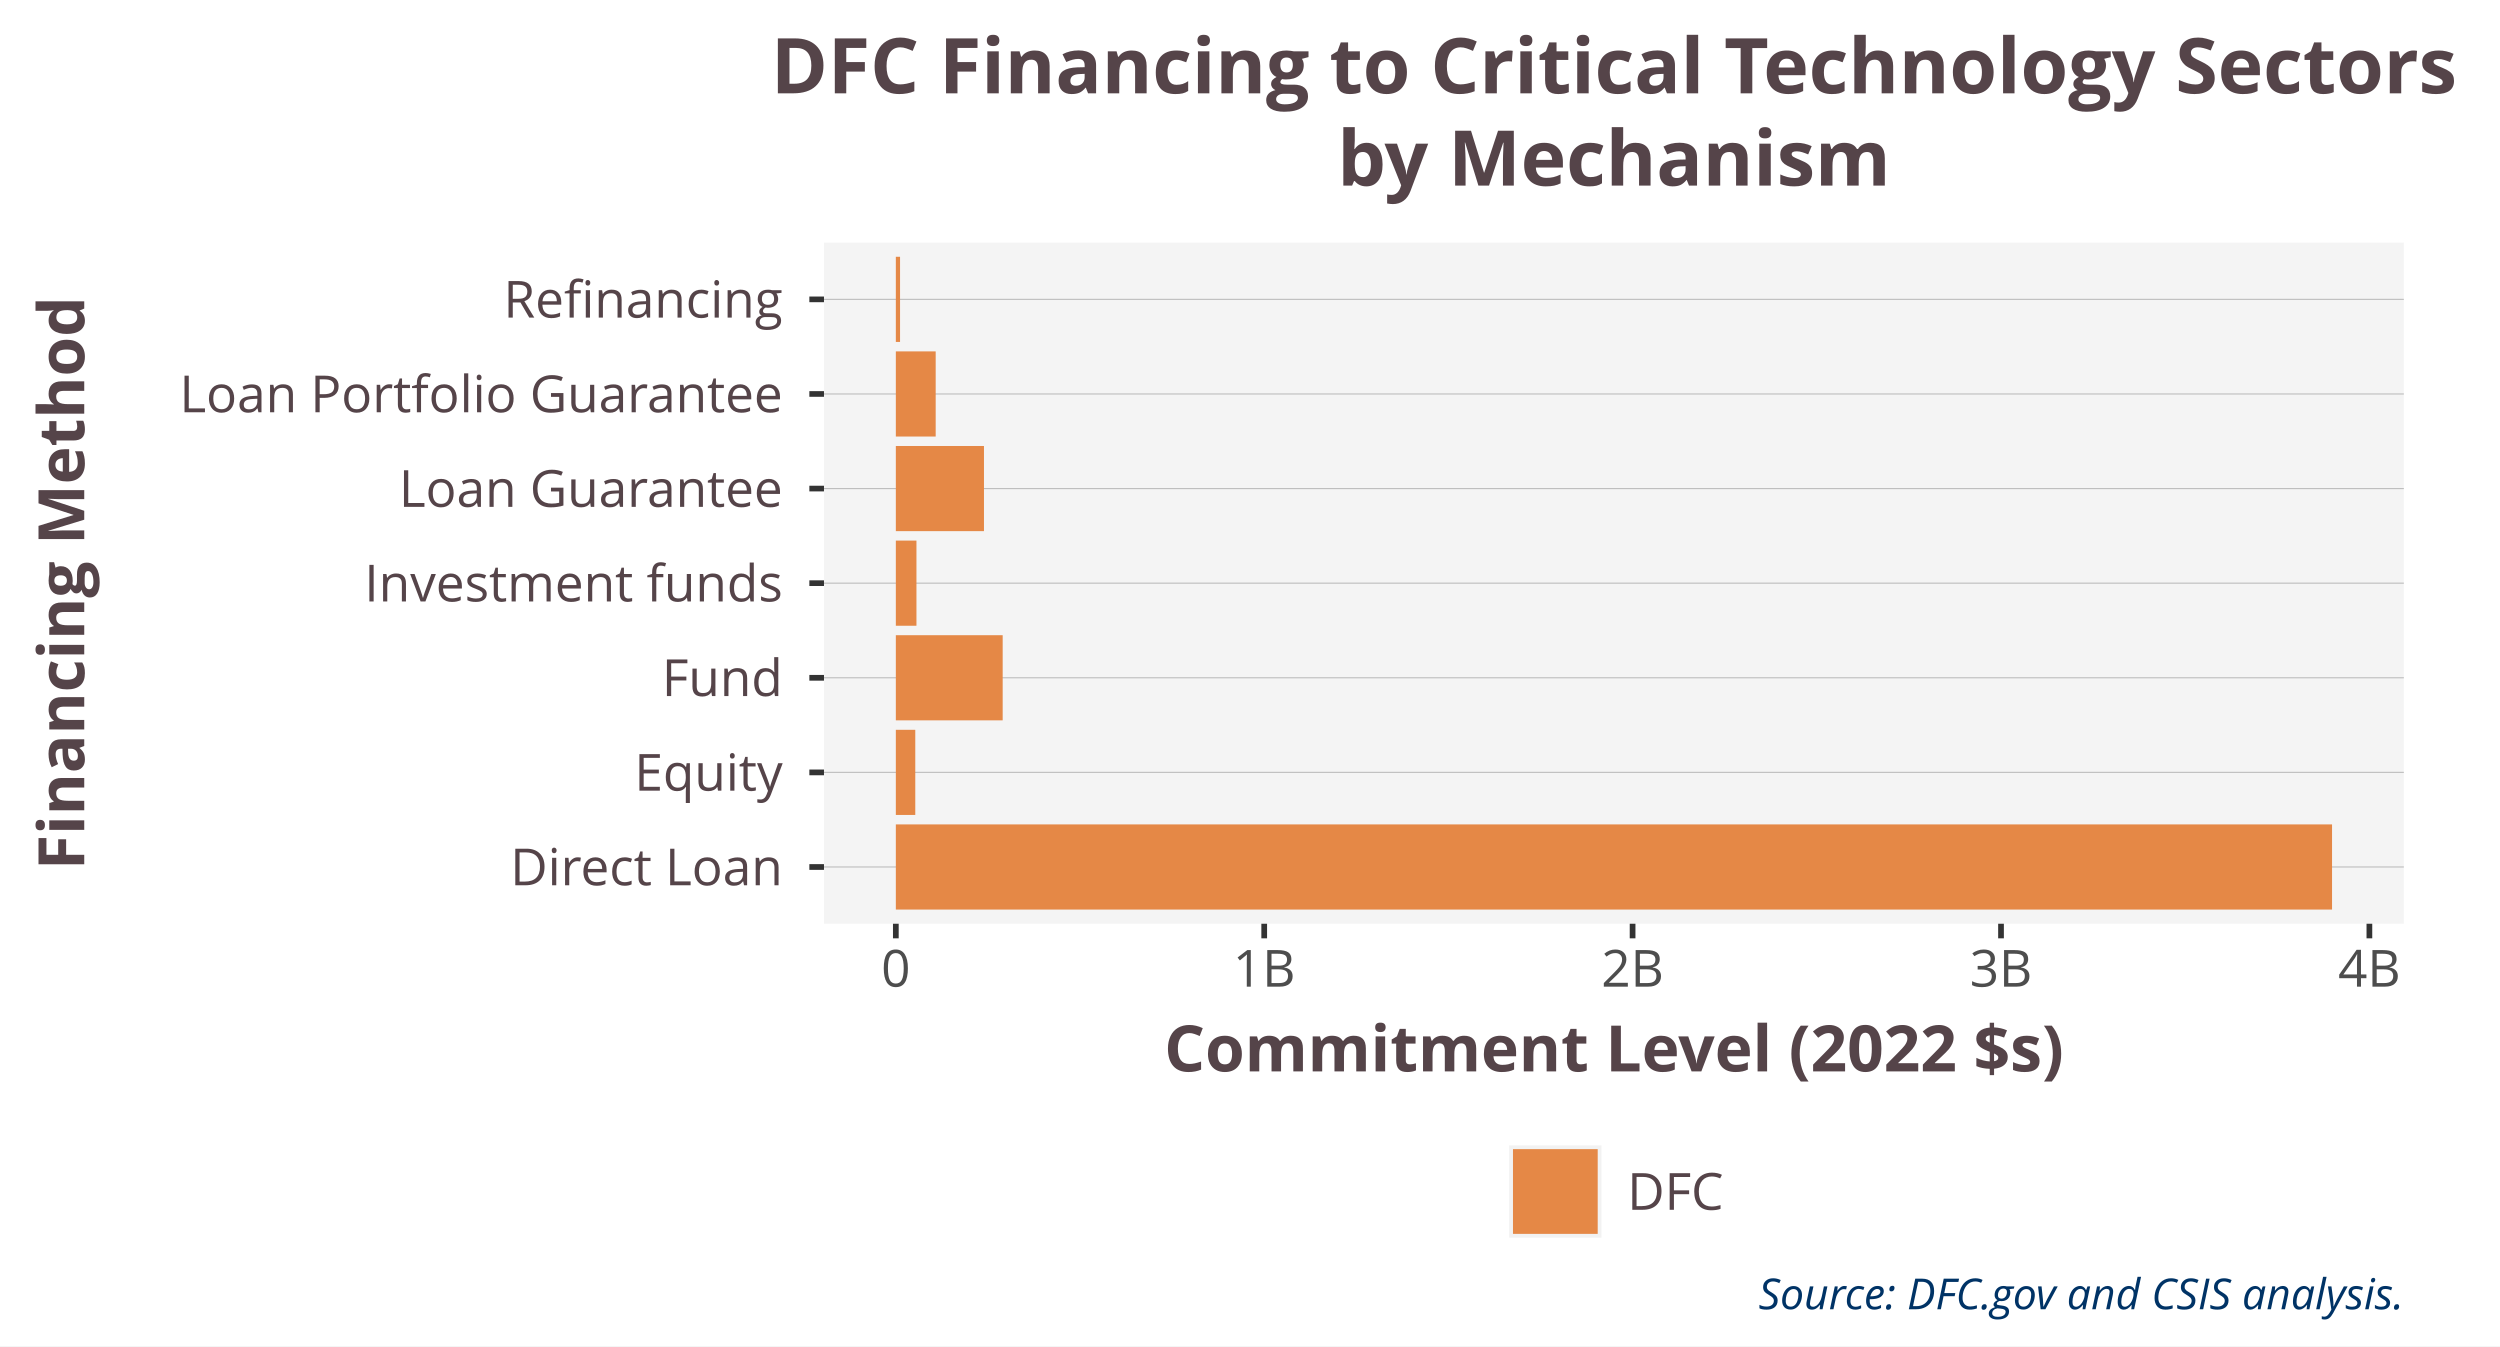
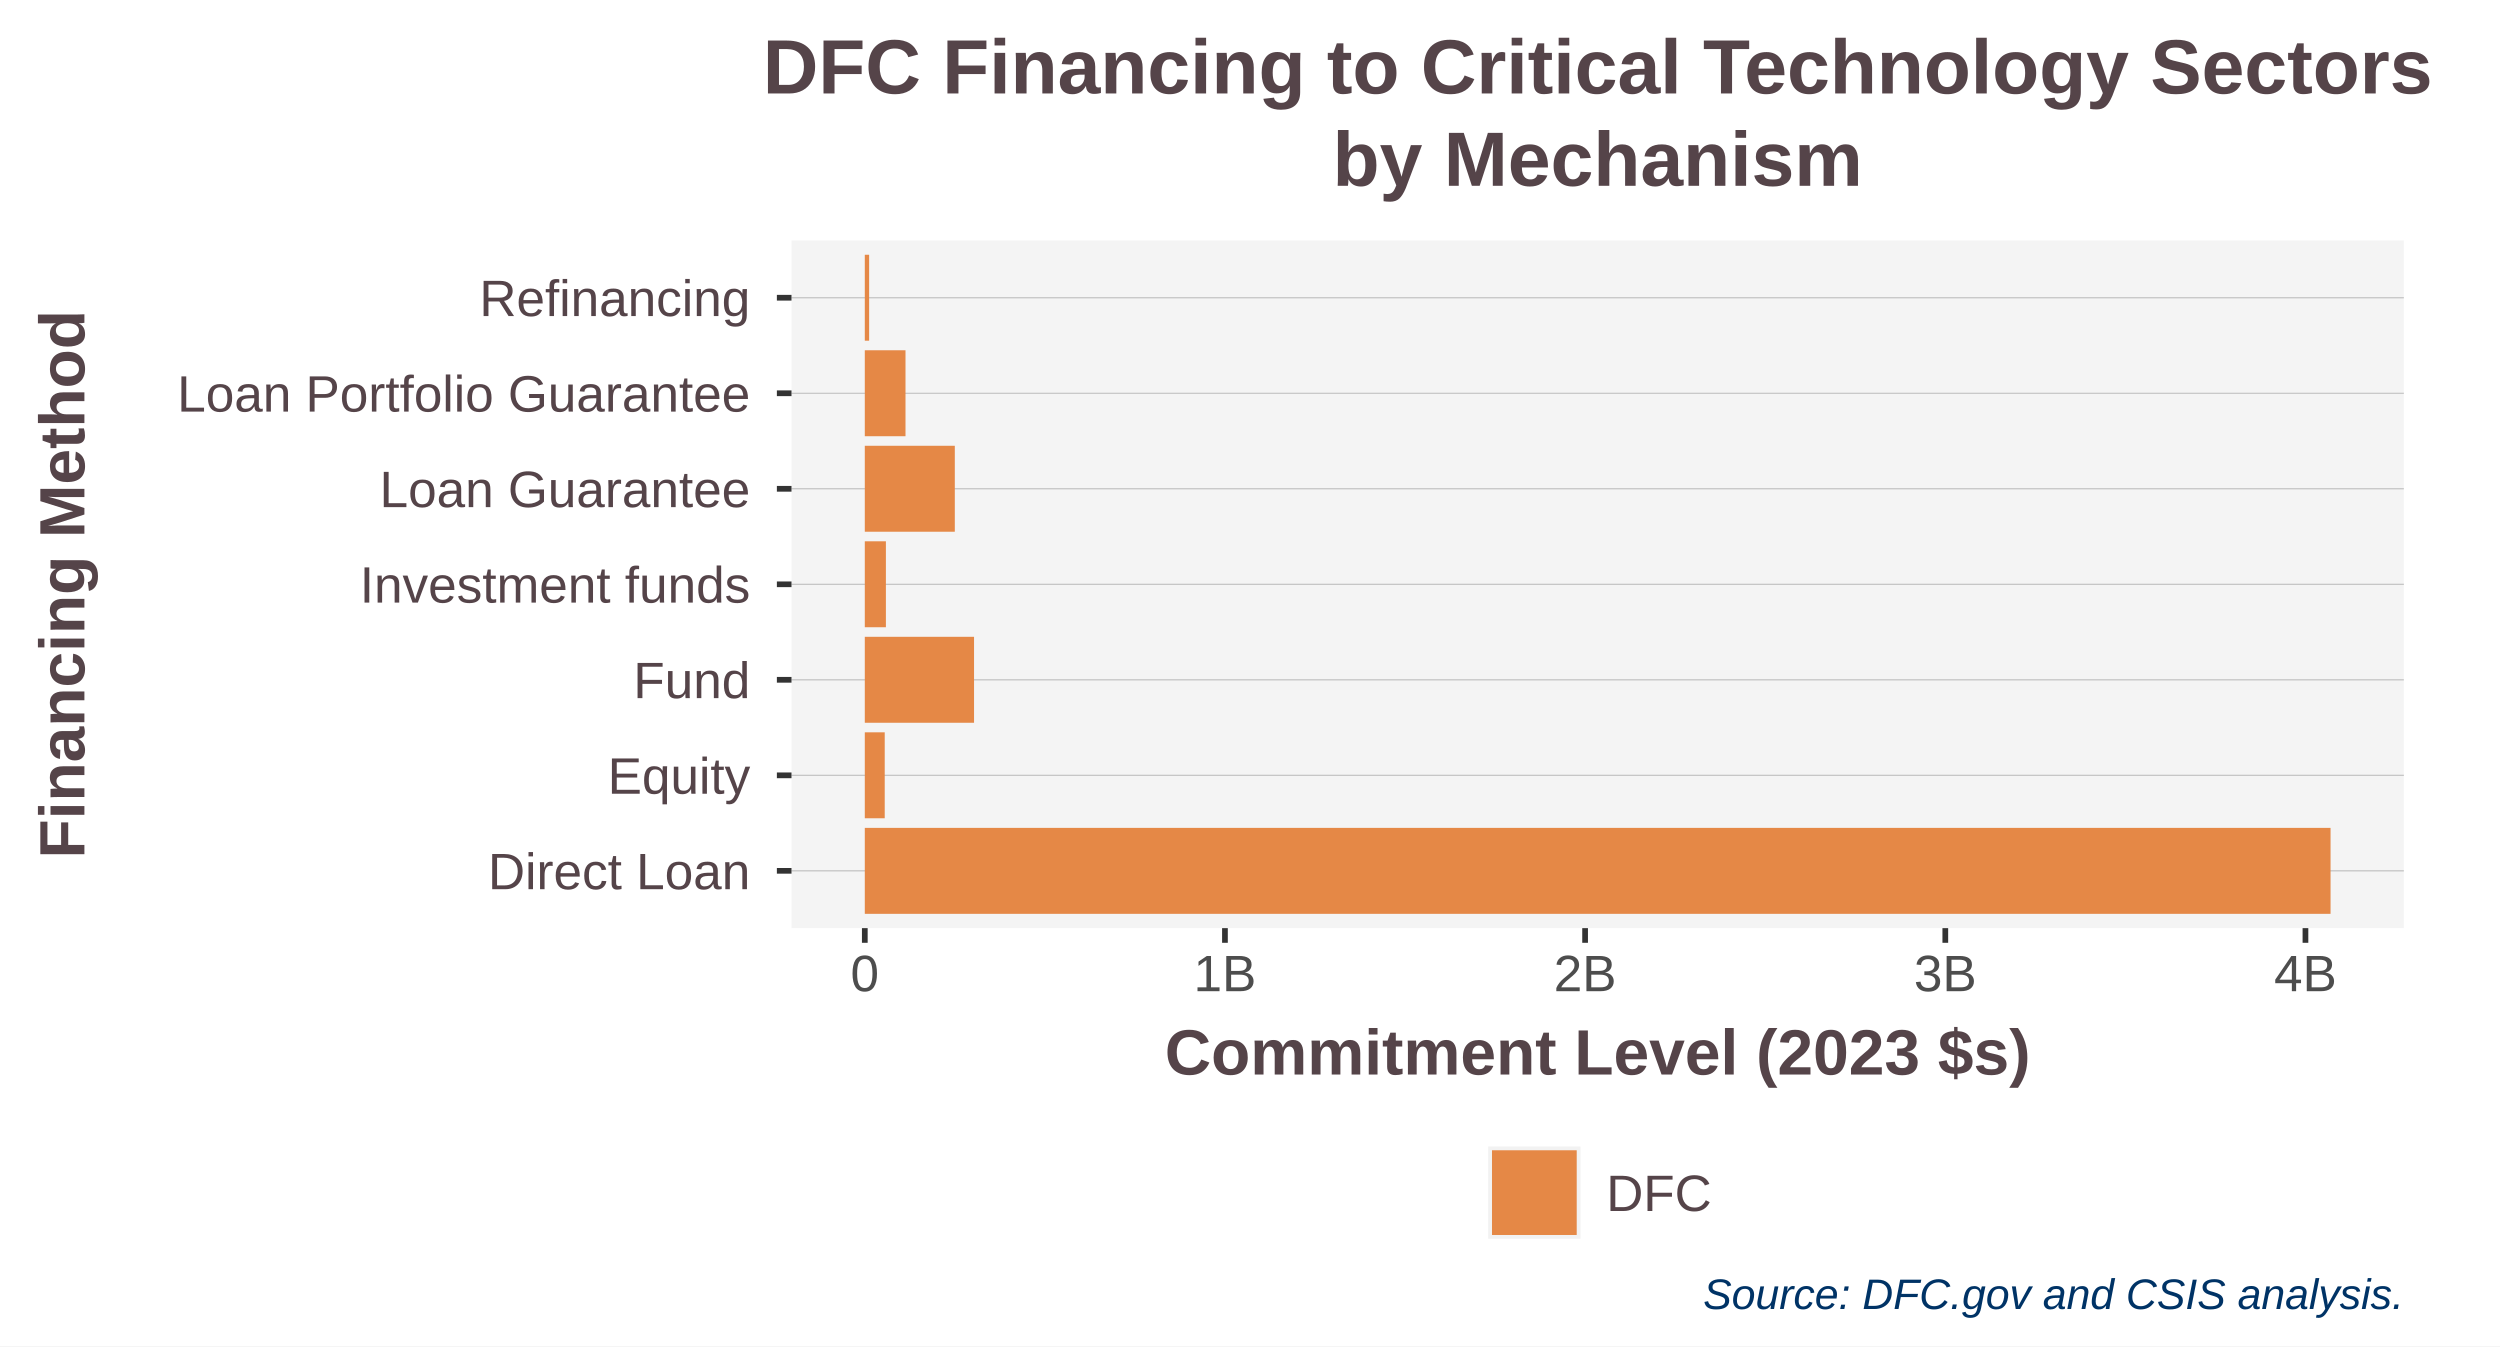
<svg xmlns="http://www.w3.org/2000/svg" class="svglite" width="468.00pt" height="252.00pt" viewBox="0 0 468.00 252.00">
  <defs>
    <style type="text/css">
    .svglite line, .svglite polyline, .svglite polygon, .svglite path, .svglite rect, .svglite circle {
      fill: none;
      stroke: #000000;
      stroke-linecap: round;
      stroke-linejoin: round;
      stroke-miterlimit: 10.00;
    }
    .svglite text {
      white-space: pre;
    }
  </style>
  </defs>
  <rect width="100%" height="100%" style="stroke: none; fill: #FFFFFF;" />
  <defs>
    <clipPath id="cpMC4wMHw0NjguMDB8MC4wMHwyNTIuMDA=">
      <rect x="0.00" y="0.00" width="468.00" height="252.00" />
    </clipPath>
  </defs>
  <g clip-path="url(#cpMC4wMHw0NjguMDB8MC4wMHwyNTIuMDA=)">
    <rect x="0.00" y="0.00" width="468.00" height="252.00" style="stroke-width: 1.07; stroke: #FFFFFF; fill: #FFFFFF;" />
  </g>
  <defs>
-     <clipPath id="cpMTU0LjI1fDQ1MC4wMHw0NS40MXwxNzIuOTI=">
-       <rect x="154.25" y="45.41" width="295.75" height="127.51" />
+     <clipPath id="cpMTQ4LjE3fDQ1MC4wMHw0NS4wMXwxNzMuNzU=">
+       <rect x="148.17" y="45.01" width="301.83" height="128.74" />
    </clipPath>
  </defs>
-   <g clip-path="url(#cpMTU0LjI1fDQ1MC4wMHw0NS40MXwxNzIuOTI=)">
-     <rect x="154.25" y="45.41" width="295.75" height="127.51" style="stroke-width: 1.07; stroke: none; fill: #F4F4F4;" />
-     <polyline points="154.25,162.30 450.00,162.30 " style="stroke-width: 0.21; stroke: #BEBEBE; stroke-linecap: butt;" />
-     <polyline points="154.25,144.59 450.00,144.59 " style="stroke-width: 0.21; stroke: #BEBEBE; stroke-linecap: butt;" />
-     <polyline points="154.25,126.88 450.00,126.88 " style="stroke-width: 0.21; stroke: #BEBEBE; stroke-linecap: butt;" />
-     <polyline points="154.25,109.17 450.00,109.17 " style="stroke-width: 0.21; stroke: #BEBEBE; stroke-linecap: butt;" />
-     <polyline points="154.25,91.46 450.00,91.46 " style="stroke-width: 0.21; stroke: #BEBEBE; stroke-linecap: butt;" />
-     <polyline points="154.25,73.75 450.00,73.75 " style="stroke-width: 0.21; stroke: #BEBEBE; stroke-linecap: butt;" />
-     <polyline points="154.25,56.04 450.00,56.04 " style="stroke-width: 0.21; stroke: #BEBEBE; stroke-linecap: butt;" />
-     <rect x="167.70" y="154.33" width="268.86" height="15.94" style="stroke-width: 1.07; stroke: none; stroke-linecap: butt; stroke-linejoin: miter; fill: #E58846;" />
-     <rect x="167.70" y="136.62" width="3.64" height="15.94" style="stroke-width: 1.07; stroke: none; stroke-linecap: butt; stroke-linejoin: miter; fill: #E58846;" />
-     <rect x="167.70" y="118.91" width="20.00" height="15.94" style="stroke-width: 1.07; stroke: none; stroke-linecap: butt; stroke-linejoin: miter; fill: #E58846;" />
-     <rect x="167.70" y="101.20" width="3.86" height="15.94" style="stroke-width: 1.07; stroke: none; stroke-linecap: butt; stroke-linejoin: miter; fill: #E58846;" />
-     <rect x="167.70" y="83.49" width="16.50" height="15.94" style="stroke-width: 1.07; stroke: none; stroke-linecap: butt; stroke-linejoin: miter; fill: #E58846;" />
-     <rect x="167.70" y="65.78" width="7.46" height="15.94" style="stroke-width: 1.07; stroke: none; stroke-linecap: butt; stroke-linejoin: miter; fill: #E58846;" />
-     <rect x="167.70" y="48.07" width="0.79" height="15.94" style="stroke-width: 1.07; stroke: none; stroke-linecap: butt; stroke-linejoin: miter; fill: #E58846;" />
+   <g clip-path="url(#cpMTQ4LjE3fDQ1MC4wMHw0NS4wMXwxNzMuNzU=)">
+     <rect x="148.17" y="45.01" width="301.83" height="128.74" style="stroke-width: 1.07; stroke: none; fill: #F4F4F4;" />
+     <polyline points="148.17,163.02 450.00,163.02 " style="stroke-width: 0.21; stroke: #BEBEBE; stroke-linecap: butt;" />
+     <polyline points="148.17,145.14 450.00,145.14 " style="stroke-width: 0.21; stroke: #BEBEBE; stroke-linecap: butt;" />
+     <polyline points="148.17,127.26 450.00,127.26 " style="stroke-width: 0.21; stroke: #BEBEBE; stroke-linecap: butt;" />
+     <polyline points="148.17,109.38 450.00,109.38 " style="stroke-width: 0.21; stroke: #BEBEBE; stroke-linecap: butt;" />
+     <polyline points="148.17,91.50 450.00,91.50 " style="stroke-width: 0.21; stroke: #BEBEBE; stroke-linecap: butt;" />
+     <polyline points="148.17,73.62 450.00,73.62 " style="stroke-width: 0.21; stroke: #BEBEBE; stroke-linecap: butt;" />
+     <polyline points="148.17,55.74 450.00,55.74 " style="stroke-width: 0.21; stroke: #BEBEBE; stroke-linecap: butt;" />
+     <rect x="161.89" y="154.98" width="274.39" height="16.09" style="stroke-width: 1.07; stroke: none; stroke-linecap: butt; stroke-linejoin: miter; fill: #E58846;" />
+     <rect x="161.89" y="137.09" width="3.73" height="16.09" style="stroke-width: 1.07; stroke: none; stroke-linecap: butt; stroke-linejoin: miter; fill: #E58846;" />
+     <rect x="161.89" y="119.21" width="20.45" height="16.09" style="stroke-width: 1.07; stroke: none; stroke-linecap: butt; stroke-linejoin: miter; fill: #E58846;" />
+     <rect x="161.89" y="101.33" width="3.95" height="16.09" style="stroke-width: 1.07; stroke: none; stroke-linecap: butt; stroke-linejoin: miter; fill: #E58846;" />
+     <rect x="161.89" y="83.45" width="16.85" height="16.09" style="stroke-width: 1.07; stroke: none; stroke-linecap: butt; stroke-linejoin: miter; fill: #E58846;" />
+     <rect x="161.89" y="65.57" width="7.62" height="16.09" style="stroke-width: 1.07; stroke: none; stroke-linecap: butt; stroke-linejoin: miter; fill: #E58846;" />
+     <rect x="161.89" y="47.69" width="0.81" height="16.09" style="stroke-width: 1.07; stroke: none; stroke-linecap: butt; stroke-linejoin: miter; fill: #E58846;" />
  </g>
  <g clip-path="url(#cpMC4wMHw0NjguMDB8MC4wMHwyNTIuMDA=)">
-     <text x="146.53" y="165.72" text-anchor="end" style="font-size: 9.60px;fill: #554449; font-family: &quot;Open Sans&quot;;" textLength="51.16px" lengthAdjust="spacingAndGlyphs">Direct Loan</text>
-     <text x="146.53" y="148.01" text-anchor="end" style="font-size: 9.60px;fill: #554449; font-family: &quot;Open Sans&quot;;" textLength="27.72px" lengthAdjust="spacingAndGlyphs">Equity</text>
-     <text x="146.53" y="130.30" text-anchor="end" style="font-size: 9.60px;fill: #554449; font-family: &quot;Open Sans&quot;;" textLength="22.58px" lengthAdjust="spacingAndGlyphs">Fund</text>
-     <text x="146.53" y="112.59" text-anchor="end" style="font-size: 9.60px;fill: #554449; font-family: &quot;Open Sans&quot;;" textLength="78.21px" lengthAdjust="spacingAndGlyphs">Investment funds</text>
-     <text x="146.53" y="94.88" text-anchor="end" style="font-size: 9.60px;fill: #554449; font-family: &quot;Open Sans&quot;;" textLength="71.97px" lengthAdjust="spacingAndGlyphs">Loan Guarantee</text>
-     <text x="146.53" y="77.17" text-anchor="end" style="font-size: 9.60px;fill: #554449; font-family: &quot;Open Sans&quot;;" textLength="112.93px" lengthAdjust="spacingAndGlyphs">Loan Portfolio Guarantee</text>
-     <text x="146.53" y="59.46" text-anchor="end" style="font-size: 9.60px;fill: #554449; font-family: &quot;Open Sans&quot;;" textLength="52.14px" lengthAdjust="spacingAndGlyphs">Refinancing</text>
-     <polyline points="151.51,162.30 154.25,162.30 " style="stroke-width: 1.07; stroke: #333333; stroke-linecap: butt;" />
-     <polyline points="151.51,144.59 154.25,144.59 " style="stroke-width: 1.07; stroke: #333333; stroke-linecap: butt;" />
-     <polyline points="151.51,126.88 154.25,126.88 " style="stroke-width: 1.07; stroke: #333333; stroke-linecap: butt;" />
-     <polyline points="151.51,109.17 154.25,109.17 " style="stroke-width: 1.07; stroke: #333333; stroke-linecap: butt;" />
-     <polyline points="151.51,91.46 154.25,91.46 " style="stroke-width: 1.07; stroke: #333333; stroke-linecap: butt;" />
-     <polyline points="151.51,73.75 154.25,73.75 " style="stroke-width: 1.07; stroke: #333333; stroke-linecap: butt;" />
-     <polyline points="151.51,56.04 154.25,56.04 " style="stroke-width: 1.07; stroke: #333333; stroke-linecap: butt;" />
-     <polyline points="167.70,175.66 167.70,172.92 " style="stroke-width: 1.07; stroke: #333333; stroke-linecap: butt;" />
-     <polyline points="236.66,175.66 236.66,172.92 " style="stroke-width: 1.07; stroke: #333333; stroke-linecap: butt;" />
-     <polyline points="305.62,175.66 305.62,172.92 " style="stroke-width: 1.07; stroke: #333333; stroke-linecap: butt;" />
-     <polyline points="374.59,175.66 374.59,172.92 " style="stroke-width: 1.07; stroke: #333333; stroke-linecap: butt;" />
-     <polyline points="443.55,175.66 443.55,172.92 " style="stroke-width: 1.07; stroke: #333333; stroke-linecap: butt;" />
-     <text x="167.70" y="184.70" text-anchor="middle" style="font-size: 9.60px;fill: #4D4D4D; font-family: &quot;Open Sans&quot;;" textLength="5.49px" lengthAdjust="spacingAndGlyphs">0</text>
-     <text x="236.66" y="184.70" text-anchor="middle" style="font-size: 9.60px;fill: #4D4D4D; font-family: &quot;Open Sans&quot;;" textLength="11.68px" lengthAdjust="spacingAndGlyphs">1B</text>
-     <text x="305.62" y="184.70" text-anchor="middle" style="font-size: 9.60px;fill: #4D4D4D; font-family: &quot;Open Sans&quot;;" textLength="11.68px" lengthAdjust="spacingAndGlyphs">2B</text>
-     <text x="374.59" y="184.70" text-anchor="middle" style="font-size: 9.60px;fill: #4D4D4D; font-family: &quot;Open Sans&quot;;" textLength="11.68px" lengthAdjust="spacingAndGlyphs">3B</text>
-     <text x="443.55" y="184.70" text-anchor="middle" style="font-size: 9.60px;fill: #4D4D4D; font-family: &quot;Open Sans&quot;;" textLength="11.68px" lengthAdjust="spacingAndGlyphs">4B</text>
-     <text x="302.13" y="200.56" text-anchor="middle" style="font-size: 12.00px; font-weight: bold;fill: #554449; font-family: &quot;Open Sans&quot;;" textLength="168.73px" lengthAdjust="spacingAndGlyphs">Commitment Level (2022 $s)</text>
-     <text transform="translate(15.77,109.17) rotate(-90)" text-anchor="middle" style="font-size: 12.00px; font-weight: bold;fill: #554449; font-family: &quot;Open Sans&quot;;" textLength="107.45px" lengthAdjust="spacingAndGlyphs">Financing Method</text>
-     <rect x="279.69" y="214.41" width="44.88" height="17.28" style="stroke-width: 1.07; stroke: none; fill: #FFFFFF;" />
-     <rect x="282.52" y="214.41" width="17.28" height="17.28" style="stroke-width: 1.07; stroke: none; fill: #F2F2F2;" />
-     <rect x="283.23" y="215.12" width="15.86" height="15.86" style="stroke-width: 1.07; stroke: none; stroke-linecap: butt; stroke-linejoin: miter; fill: #E58846;" />
-     <text x="304.63" y="226.47" style="font-size: 9.60px;fill: #554449; font-family: &quot;Open Sans&quot;;" textLength="17.94px" lengthAdjust="spacingAndGlyphs">DFC</text>
-     <text x="302.13" y="17.47" text-anchor="middle" style="font-size: 14.40px; font-weight: bold;fill: #554449; font-family: &quot;Open Sans&quot;;" textLength="316.48px" lengthAdjust="spacingAndGlyphs">DFC Financing to Critical Technology Sectors</text>
-     <text x="302.13" y="34.75" text-anchor="middle" style="font-size: 14.40px; font-weight: bold;fill: #554449; font-family: &quot;Open Sans&quot;;" textLength="103.80px" lengthAdjust="spacingAndGlyphs">by Mechanism</text>
-     <text x="450.00" y="245.09" text-anchor="end" style="font-size: 8.00px; font-style: italic;fill: #003366; font-family: &quot;Open Sans&quot;;" textLength="123.49px" lengthAdjust="spacingAndGlyphs">Source:  DFC.gov and CSIS analysis.</text>
+     <text x="140.45" y="166.46" text-anchor="end" style="font-size: 9.60px;fill: #554449; font-family: &quot;Arial&quot;;" textLength="49.05px" lengthAdjust="spacingAndGlyphs">Direct Loan</text>
+     <text x="140.45" y="148.58" text-anchor="end" style="font-size: 9.60px;fill: #554449; font-family: &quot;Arial&quot;;" textLength="26.65px" lengthAdjust="spacingAndGlyphs">Equity</text>
+     <text x="140.45" y="130.69" text-anchor="end" style="font-size: 9.60px;fill: #554449; font-family: &quot;Arial&quot;;" textLength="21.87px" lengthAdjust="spacingAndGlyphs">Fund</text>
+     <text x="140.45" y="112.81" text-anchor="end" style="font-size: 9.60px;fill: #554449; font-family: &quot;Arial&quot;;" textLength="73.04px" lengthAdjust="spacingAndGlyphs">Investment funds</text>
+     <text x="140.45" y="94.93" text-anchor="end" style="font-size: 9.60px;fill: #554449; font-family: &quot;Arial&quot;;" textLength="69.34px" lengthAdjust="spacingAndGlyphs">Loan Guarantee</text>
+     <text x="140.45" y="77.05" text-anchor="end" style="font-size: 9.60px;fill: #554449; font-family: &quot;Arial&quot;;" textLength="107.19px" lengthAdjust="spacingAndGlyphs">Loan Portfolio Guarantee</text>
+     <text x="140.45" y="59.17" text-anchor="end" style="font-size: 9.60px;fill: #554449; font-family: &quot;Arial&quot;;" textLength="50.66px" lengthAdjust="spacingAndGlyphs">Refinancing</text>
+     <polyline points="145.43,163.02 148.17,163.02 " style="stroke-width: 1.07; stroke: #333333; stroke-linecap: butt;" />
+     <polyline points="145.43,145.14 148.17,145.14 " style="stroke-width: 1.07; stroke: #333333; stroke-linecap: butt;" />
+     <polyline points="145.43,127.26 148.17,127.26 " style="stroke-width: 1.07; stroke: #333333; stroke-linecap: butt;" />
+     <polyline points="145.43,109.38 148.17,109.38 " style="stroke-width: 1.07; stroke: #333333; stroke-linecap: butt;" />
+     <polyline points="145.43,91.50 148.17,91.50 " style="stroke-width: 1.07; stroke: #333333; stroke-linecap: butt;" />
+     <polyline points="145.43,73.62 148.17,73.62 " style="stroke-width: 1.07; stroke: #333333; stroke-linecap: butt;" />
+     <polyline points="145.43,55.74 148.17,55.74 " style="stroke-width: 1.07; stroke: #333333; stroke-linecap: butt;" />
+     <polyline points="161.89,176.49 161.89,173.75 " style="stroke-width: 1.07; stroke: #333333; stroke-linecap: butt;" />
+     <polyline points="229.31,176.49 229.31,173.75 " style="stroke-width: 1.07; stroke: #333333; stroke-linecap: butt;" />
+     <polyline points="296.73,176.49 296.73,173.75 " style="stroke-width: 1.07; stroke: #333333; stroke-linecap: butt;" />
+     <polyline points="364.16,176.49 364.16,173.75 " style="stroke-width: 1.07; stroke: #333333; stroke-linecap: butt;" />
+     <polyline points="431.58,176.49 431.58,173.75 " style="stroke-width: 1.07; stroke: #333333; stroke-linecap: butt;" />
+     <text x="161.89" y="185.55" text-anchor="middle" style="font-size: 9.60px;fill: #4D4D4D; font-family: &quot;Arial&quot;;" textLength="5.34px" lengthAdjust="spacingAndGlyphs">0</text>
+     <text x="229.31" y="185.55" text-anchor="middle" style="font-size: 9.60px;fill: #4D4D4D; font-family: &quot;Arial&quot;;" textLength="11.73px" lengthAdjust="spacingAndGlyphs">1B</text>
+     <text x="296.73" y="185.55" text-anchor="middle" style="font-size: 9.60px;fill: #4D4D4D; font-family: &quot;Arial&quot;;" textLength="11.73px" lengthAdjust="spacingAndGlyphs">2B</text>
+     <text x="364.16" y="185.55" text-anchor="middle" style="font-size: 9.60px;fill: #4D4D4D; font-family: &quot;Arial&quot;;" textLength="11.73px" lengthAdjust="spacingAndGlyphs">3B</text>
+     <text x="431.58" y="185.55" text-anchor="middle" style="font-size: 9.60px;fill: #4D4D4D; font-family: &quot;Arial&quot;;" textLength="11.73px" lengthAdjust="spacingAndGlyphs">4B</text>
+     <text x="299.08" y="201.15" text-anchor="middle" style="font-size: 12.00px; font-weight: bold;fill: #554449; font-family: &quot;Arial&quot;;" textLength="162.06px" lengthAdjust="spacingAndGlyphs">Commitment Level (2023 $s)</text>
+     <text transform="translate(15.80,109.38) rotate(-90)" text-anchor="middle" style="font-size: 12.00px; font-weight: bold;fill: #554449; font-family: &quot;Arial&quot;;" textLength="102.66px" lengthAdjust="spacingAndGlyphs">Financing Method</text>
+     <rect x="275.76" y="214.62" width="46.65" height="17.28" style="stroke-width: 1.07; stroke: none; fill: #FFFFFF;" />
+     <rect x="278.59" y="214.62" width="17.28" height="17.28" style="stroke-width: 1.07; stroke: none; fill: #F2F2F2;" />
+     <rect x="279.30" y="215.33" width="15.86" height="15.86" style="stroke-width: 1.07; stroke: none; stroke-linecap: butt; stroke-linejoin: miter; fill: #E58846;" />
+     <text x="300.70" y="226.70" style="font-size: 9.60px;fill: #554449; font-family: &quot;Arial&quot;;" textLength="19.71px" lengthAdjust="spacingAndGlyphs">DFC</text>
+     <text x="299.08" y="17.50" text-anchor="middle" style="font-size: 14.40px; font-weight: bold;fill: #554449; font-family: &quot;Arial&quot;;" textLength="312.41px" lengthAdjust="spacingAndGlyphs">DFC Financing to Critical Technology Sectors</text>
+     <text x="299.08" y="34.78" text-anchor="middle" style="font-size: 14.40px; font-weight: bold;fill: #554449; font-family: &quot;Arial&quot;;" textLength="99.18px" lengthAdjust="spacingAndGlyphs">by Mechanism</text>
+     <text x="450.00" y="245.05" text-anchor="end" style="font-size: 8.00px; font-style: italic;fill: #003366; font-family: &quot;Arial&quot;;" textLength="133.42px" lengthAdjust="spacingAndGlyphs">Source:  DFC.gov and CSIS analysis.</text>
  </g>
</svg>
